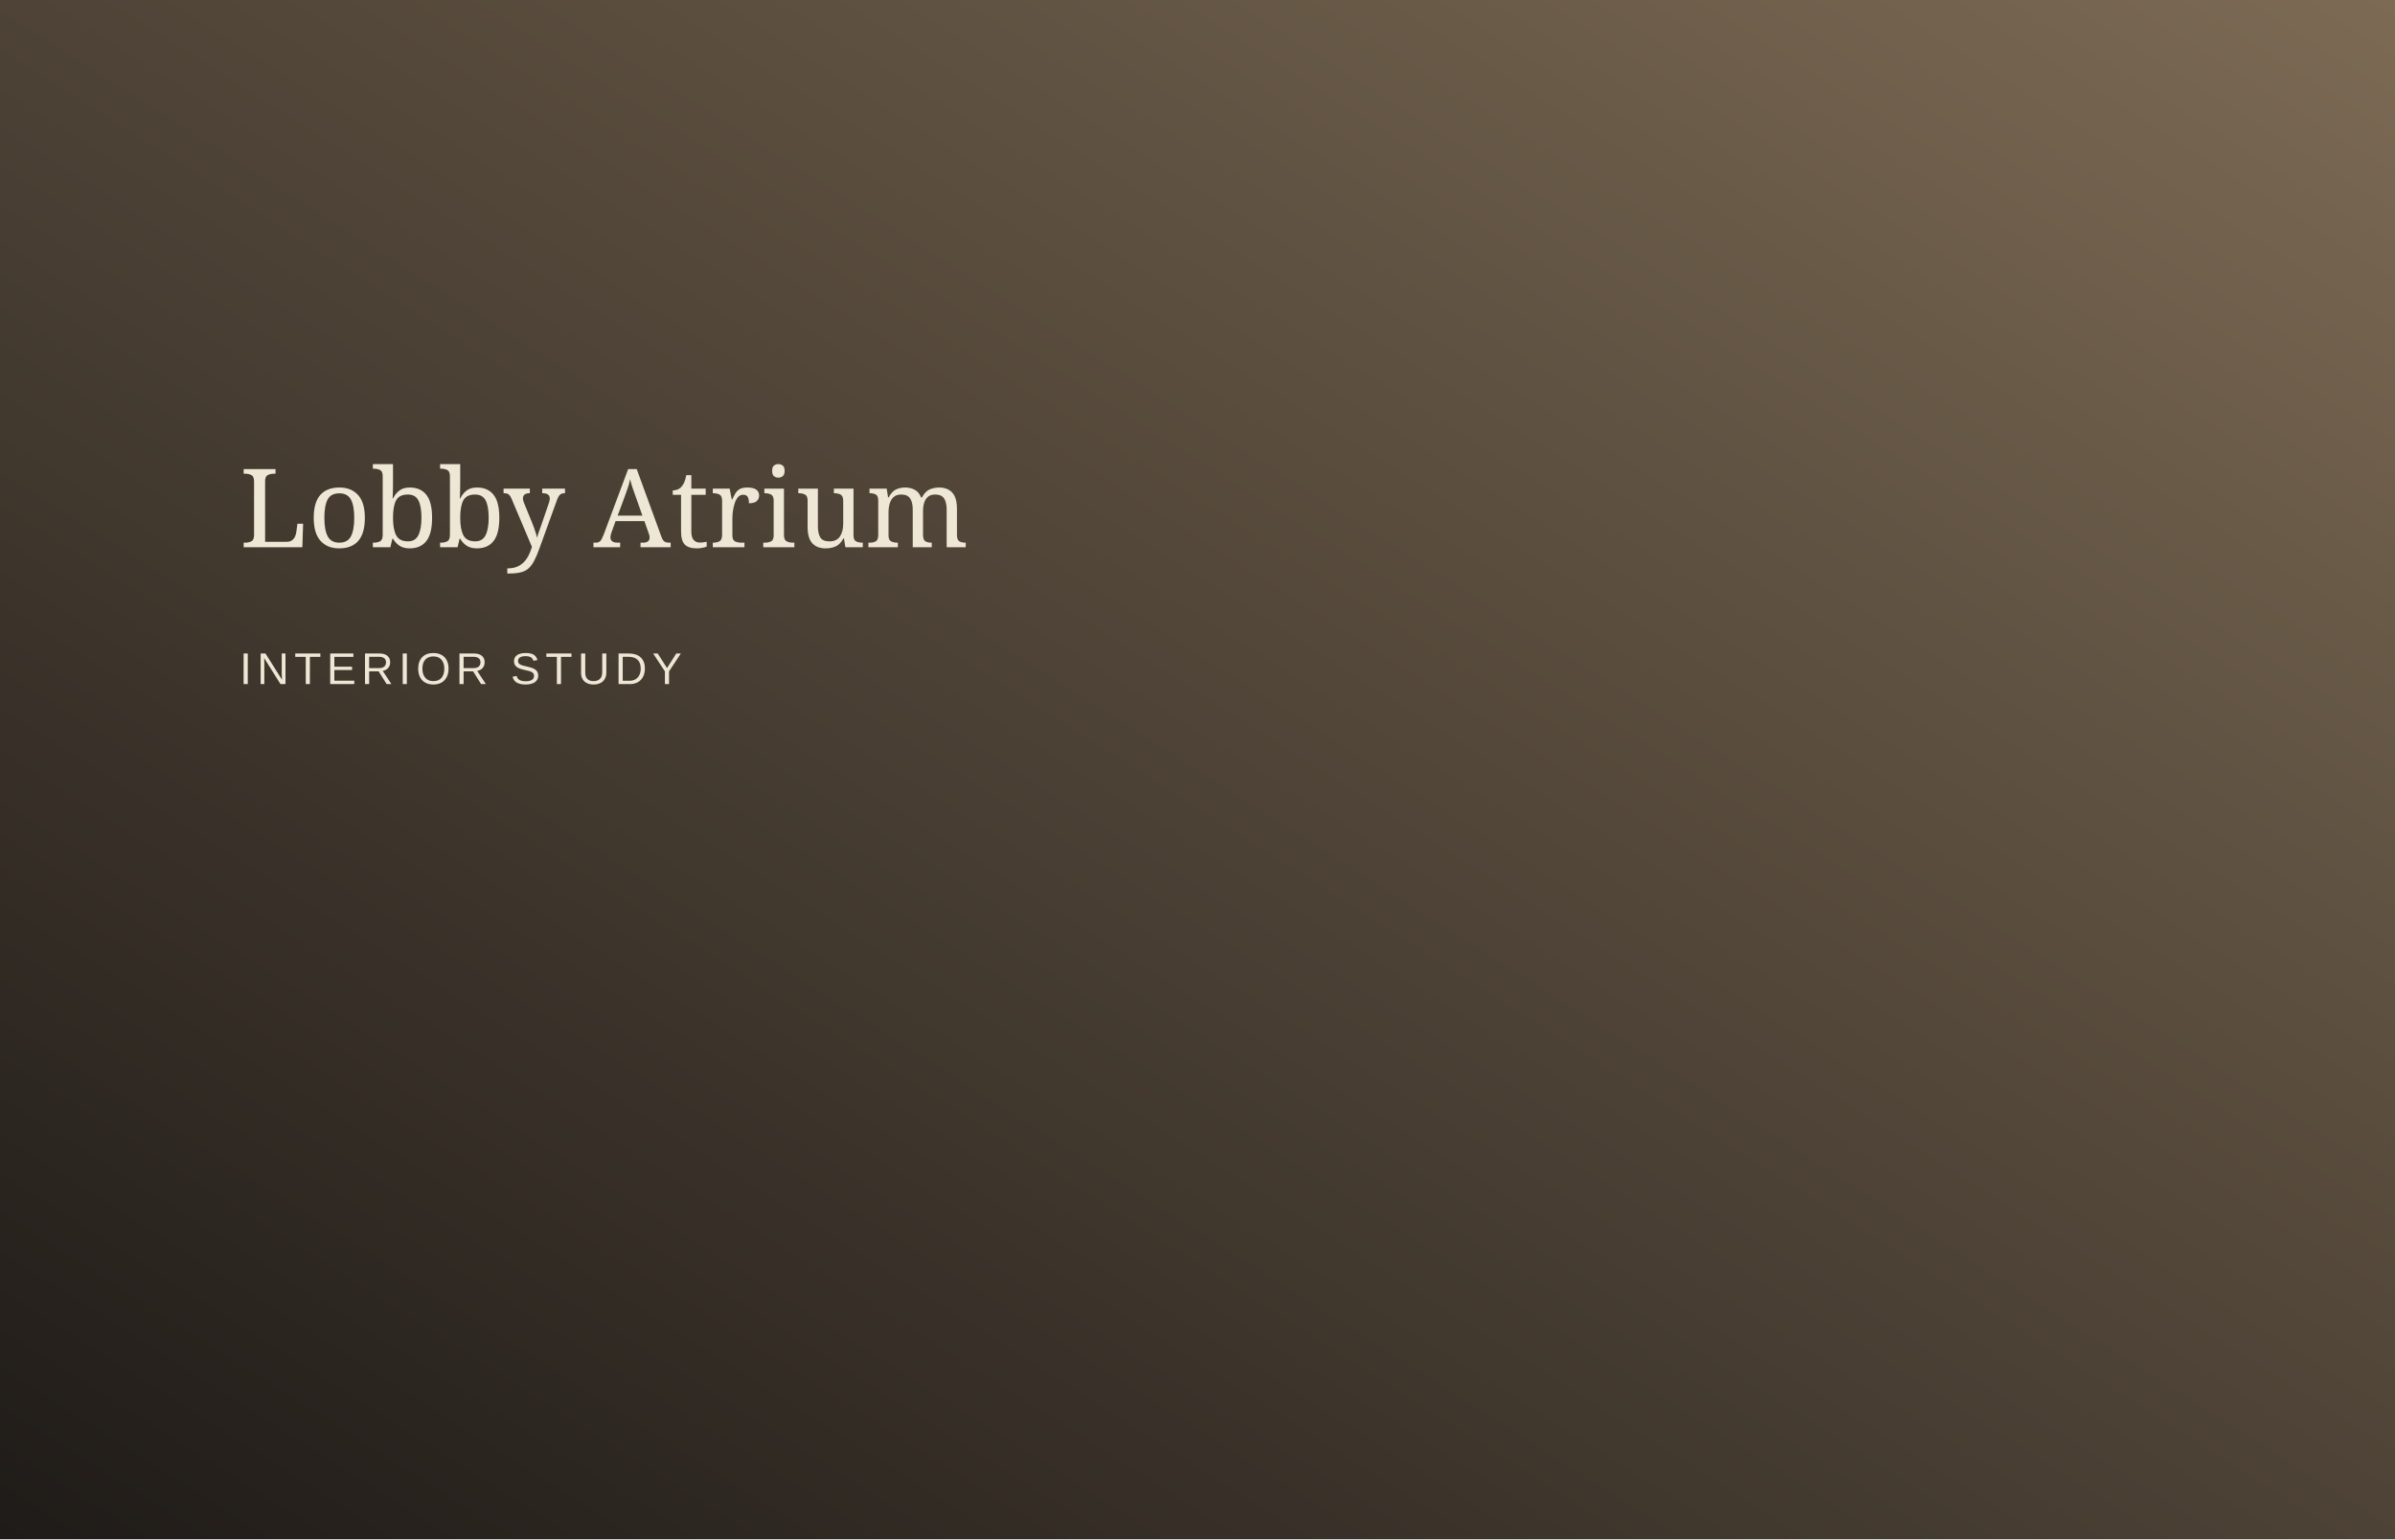
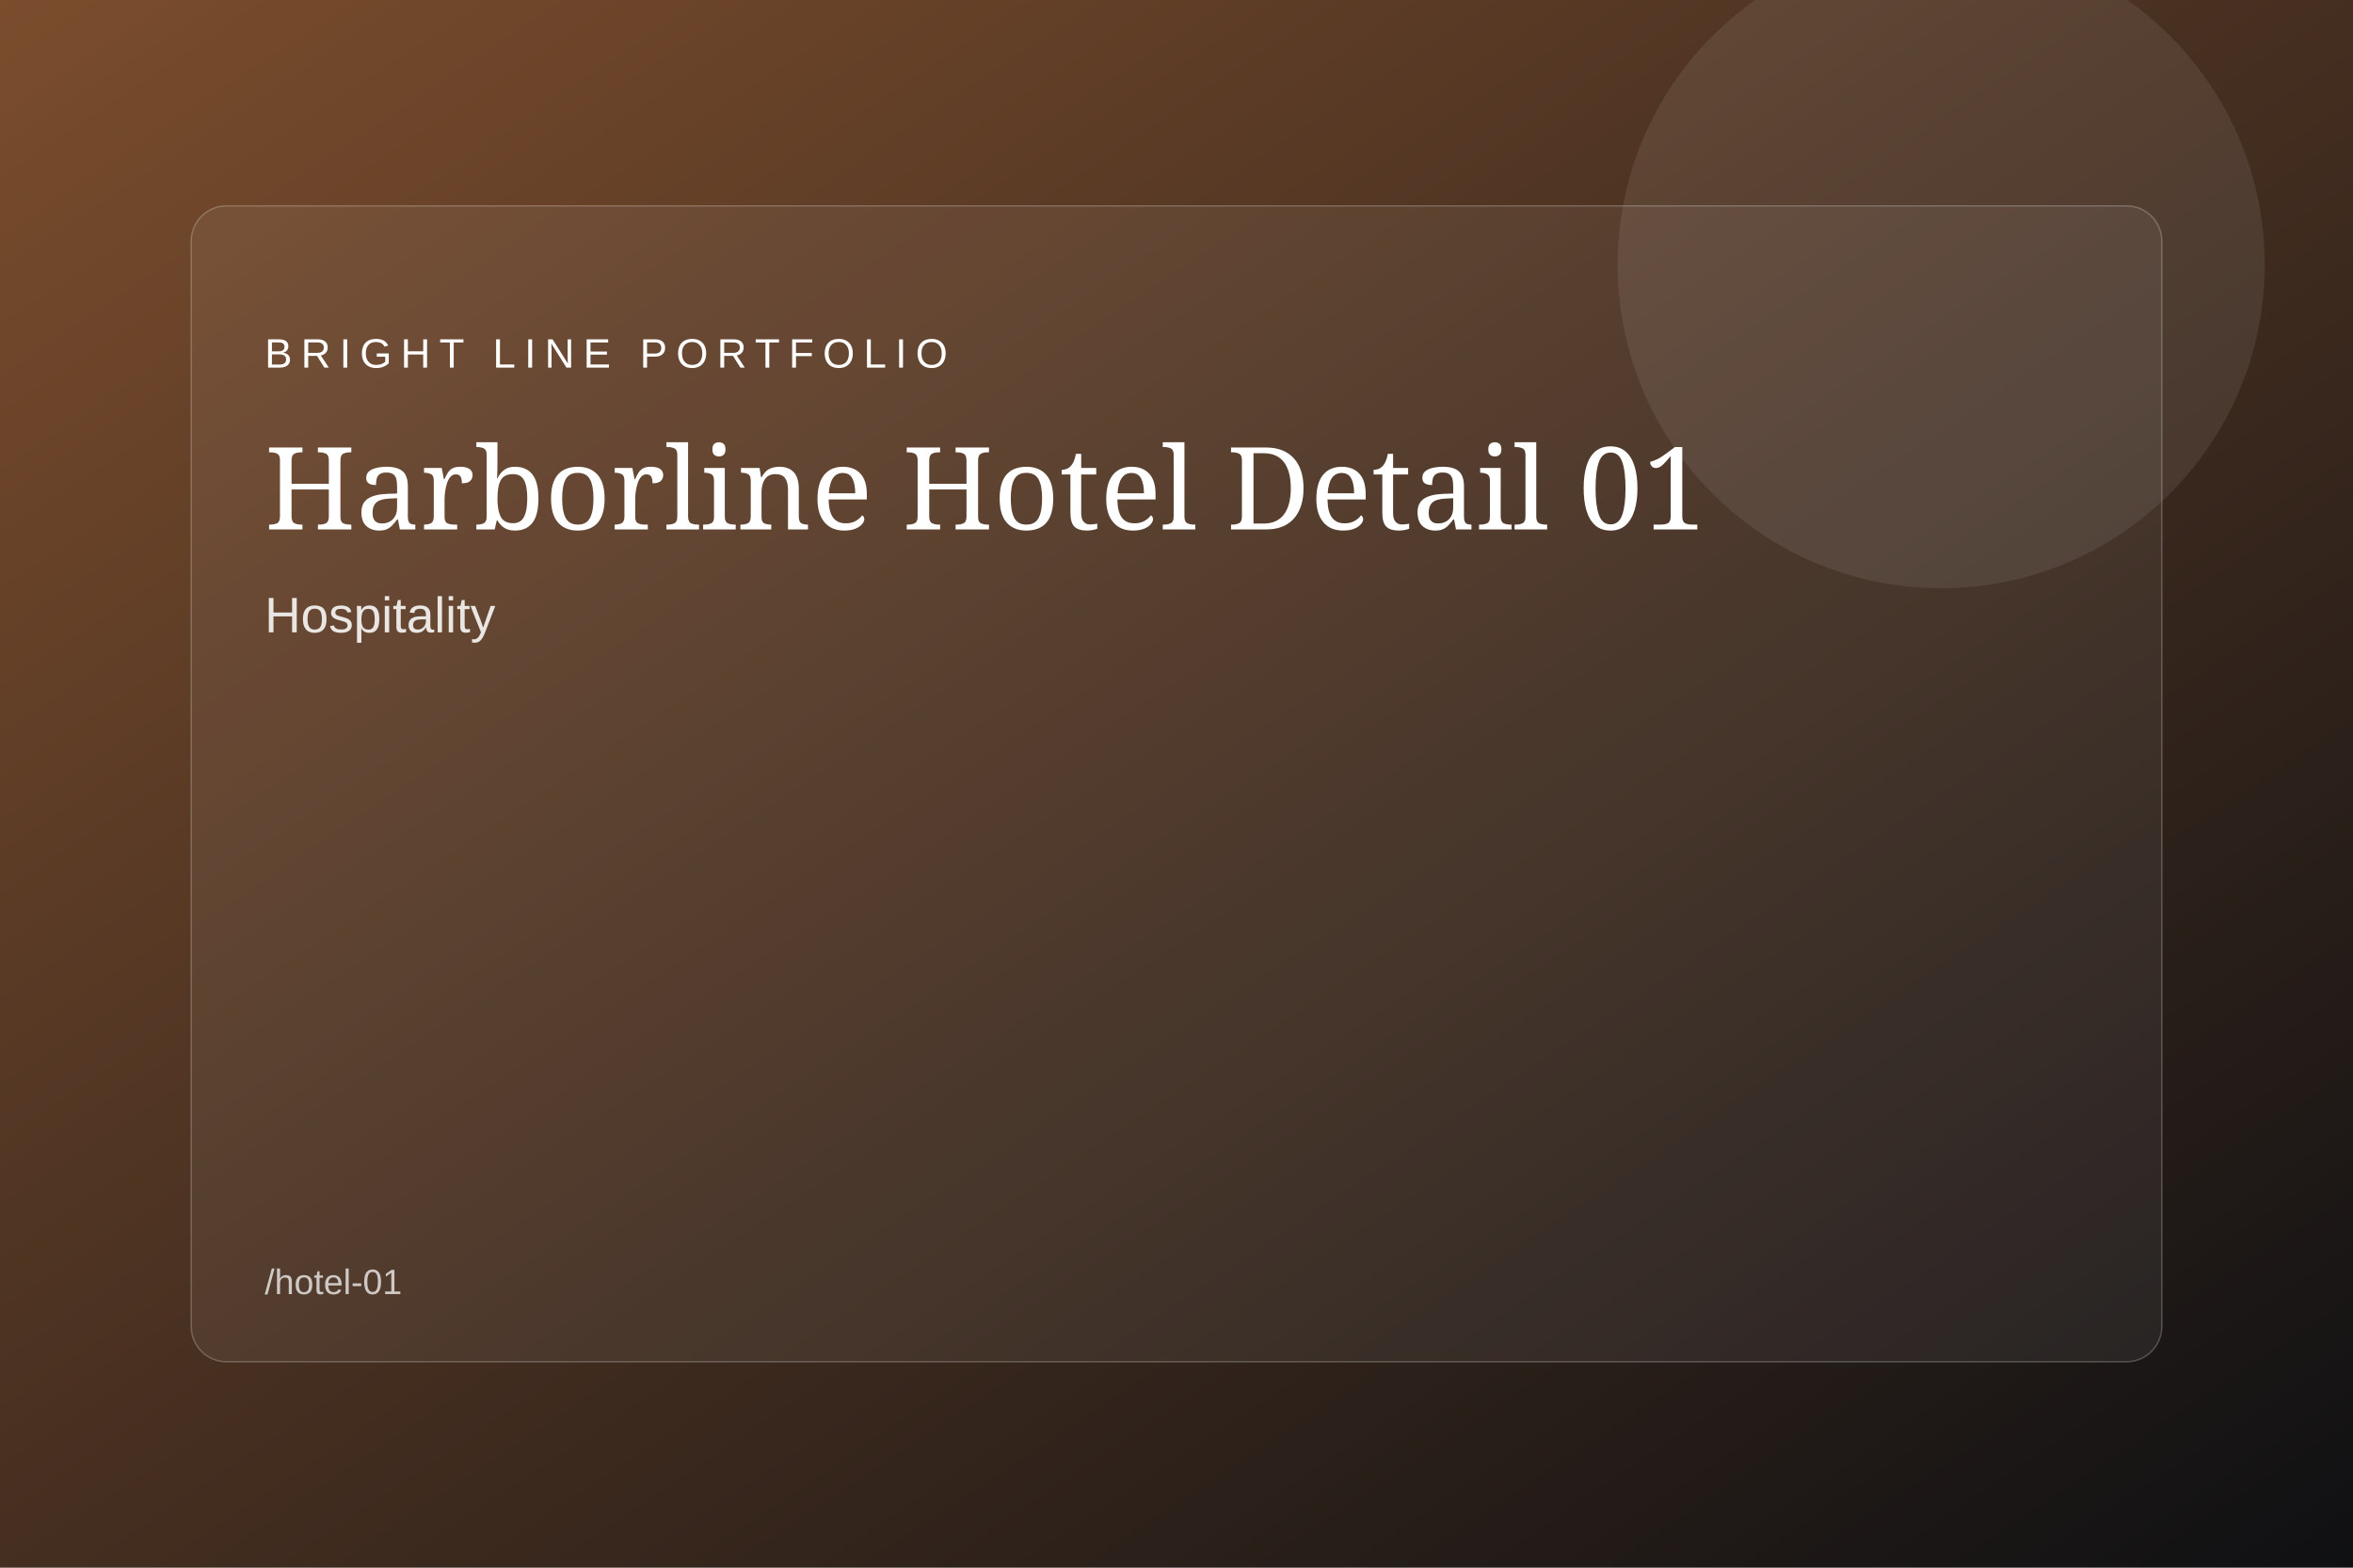
- <svg xmlns="http://www.w3.org/2000/svg" width="1400" height="900" viewBox="0 0 1400 900" fill="none">
+ <svg xmlns="http://www.w3.org/2000/svg" width="1600" height="1066" viewBox="0 0 1600 1066" role="img" aria-label="Harborline Hotel Detail 01">
  <defs>
-     <linearGradient id="g" x1="0" y1="1" x2="1" y2="0">
-       <stop offset="0%" stop-color="#1F1B18" />
-       <stop offset="100%" stop-color="#7C6A54" />
+     <linearGradient id="bg" x1="0" y1="0" x2="1" y2="1">
+       <stop offset="0%" stop-color="#7b4d2d" />
+       <stop offset="100%" stop-color="#0f1013" />
    </linearGradient>
  </defs>
-   <rect width="1400" height="900" fill="url(#g)" />
-   <text x="140" y="320" fill="#EFE7D6" font-family="Georgia, serif" font-size="64">Lobby Atrium</text>
-   <text x="140" y="400" fill="#EFE7D6" font-family="Arial, sans-serif" font-size="26" letter-spacing="3">INTERIOR STUDY</text>
+   <rect width="1600" height="1066" fill="url(#bg)" />
+   <circle cx="1320" cy="180" r="220" fill="rgba(255,255,255,0.08)" />
+   <rect x="130" y="140" width="1340" height="786" rx="24" fill="rgba(255,255,255,0.06)" stroke="rgba(255,255,255,0.22)" />
+   <text x="180" y="250" fill="#ffffff" font-family="Arial, Helvetica, sans-serif" font-size="28" letter-spacing="6">BRIGHT LINE PORTFOLIO</text>
+   <text x="180" y="360" fill="#ffffff" font-family="Georgia, serif" font-size="78">Harborline Hotel Detail 01</text>
+   <text x="180" y="430" fill="rgba(255,255,255,0.86)" font-family="Arial, Helvetica, sans-serif" font-size="34">Hospitality</text>
+   <text x="180" y="880" fill="rgba(255,255,255,0.72)" font-family="Arial, Helvetica, sans-serif" font-size="24">/hotel-01</text>
</svg>
